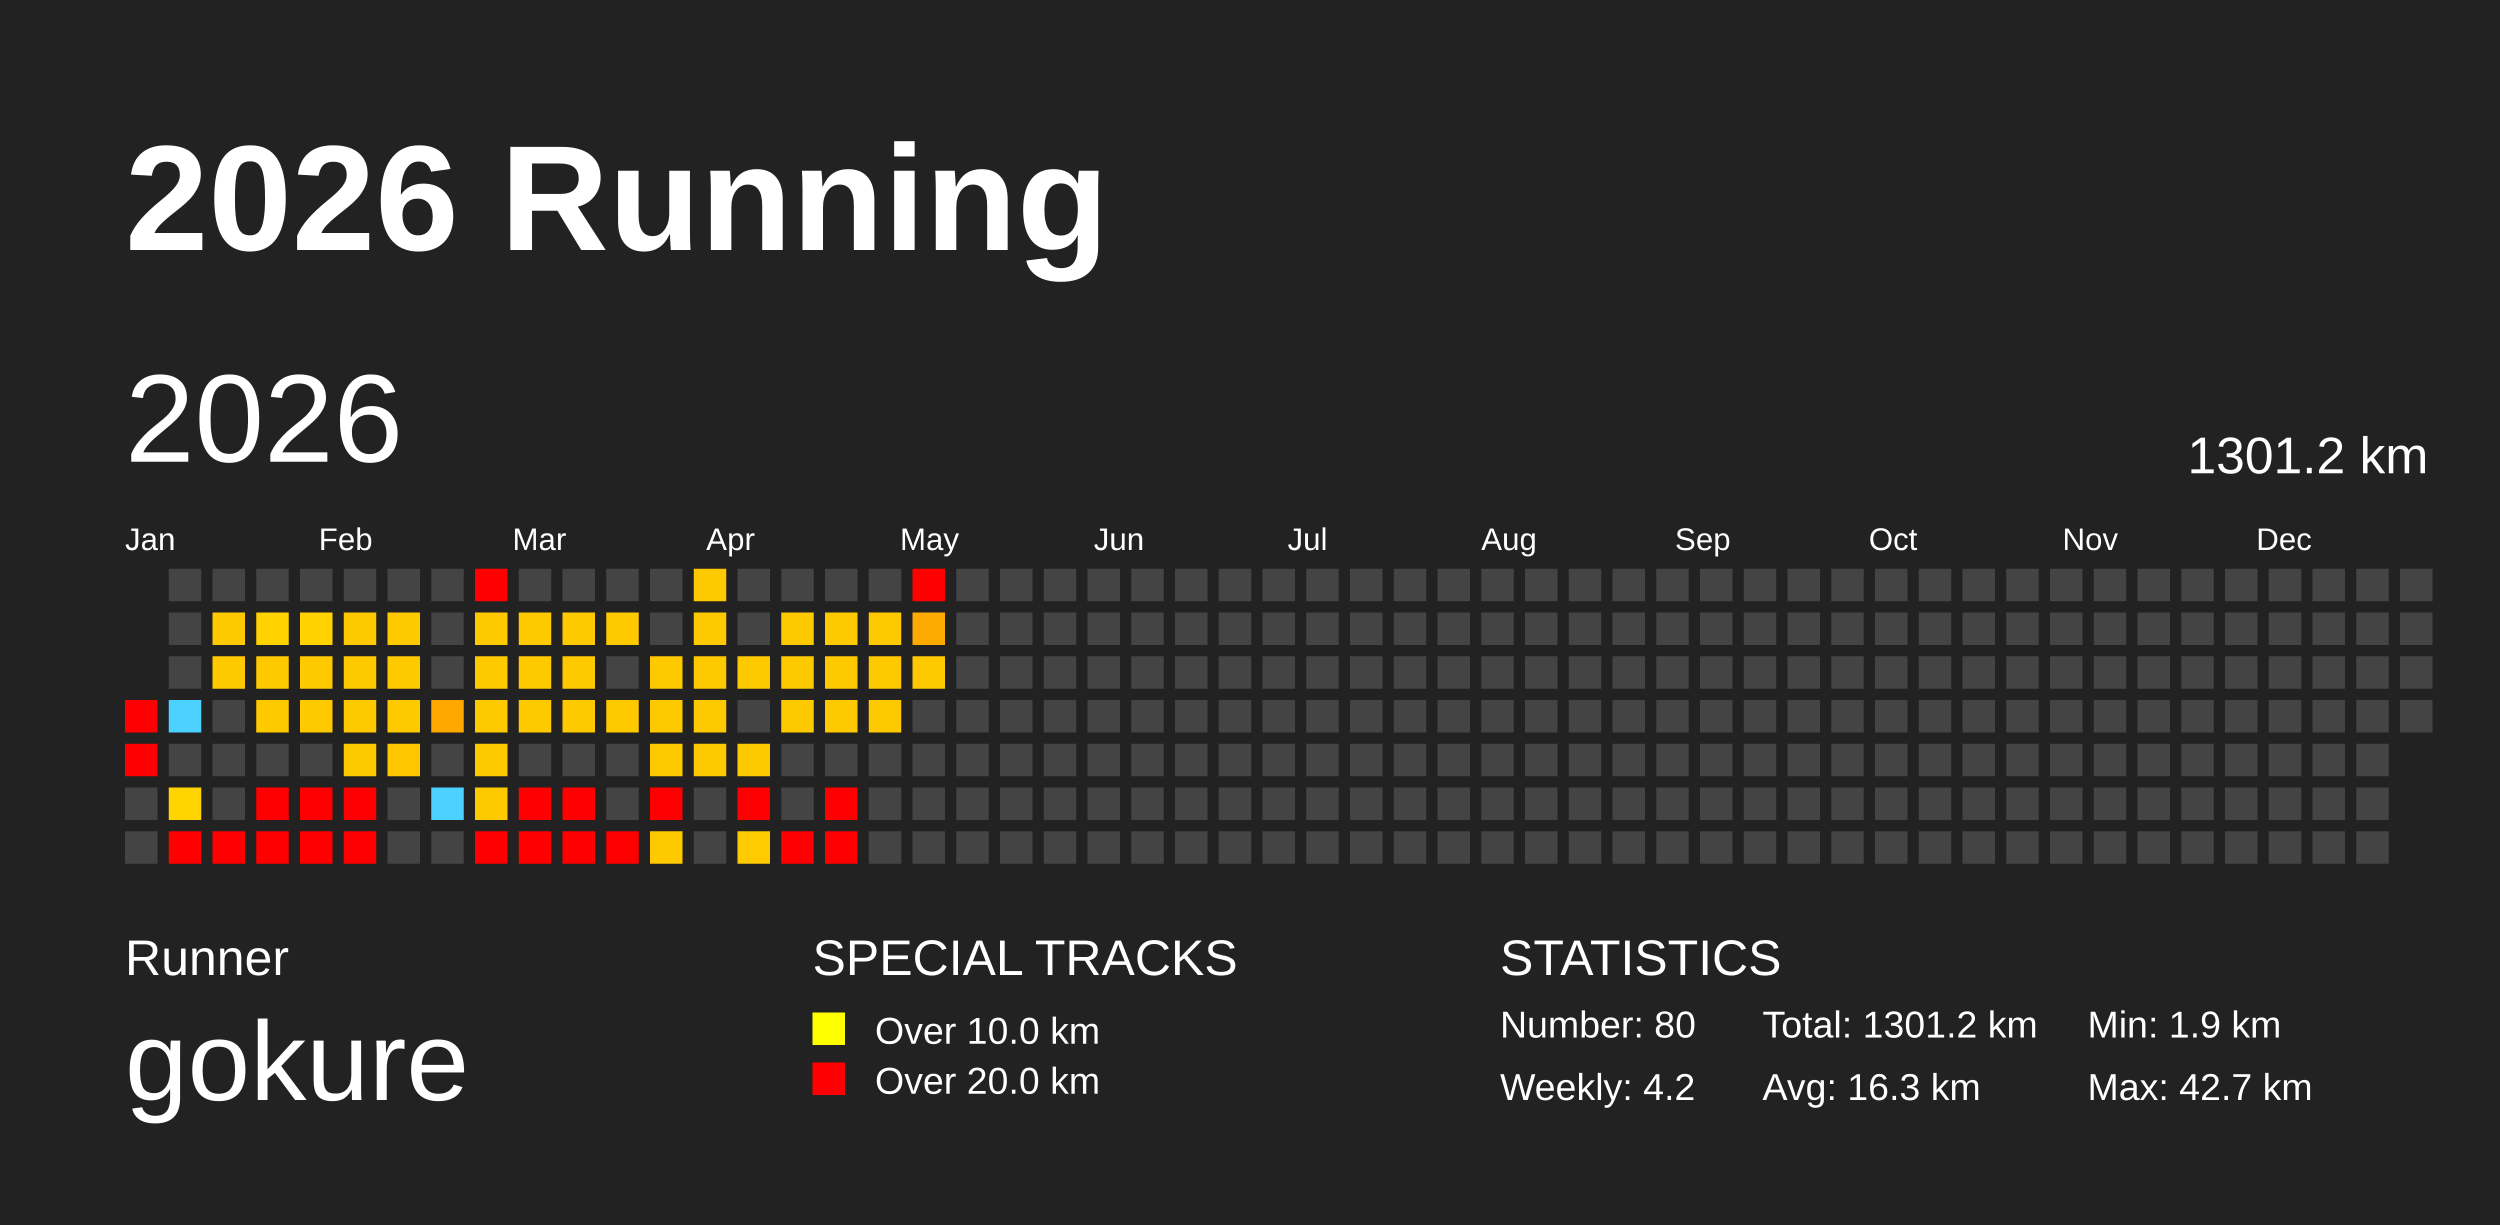
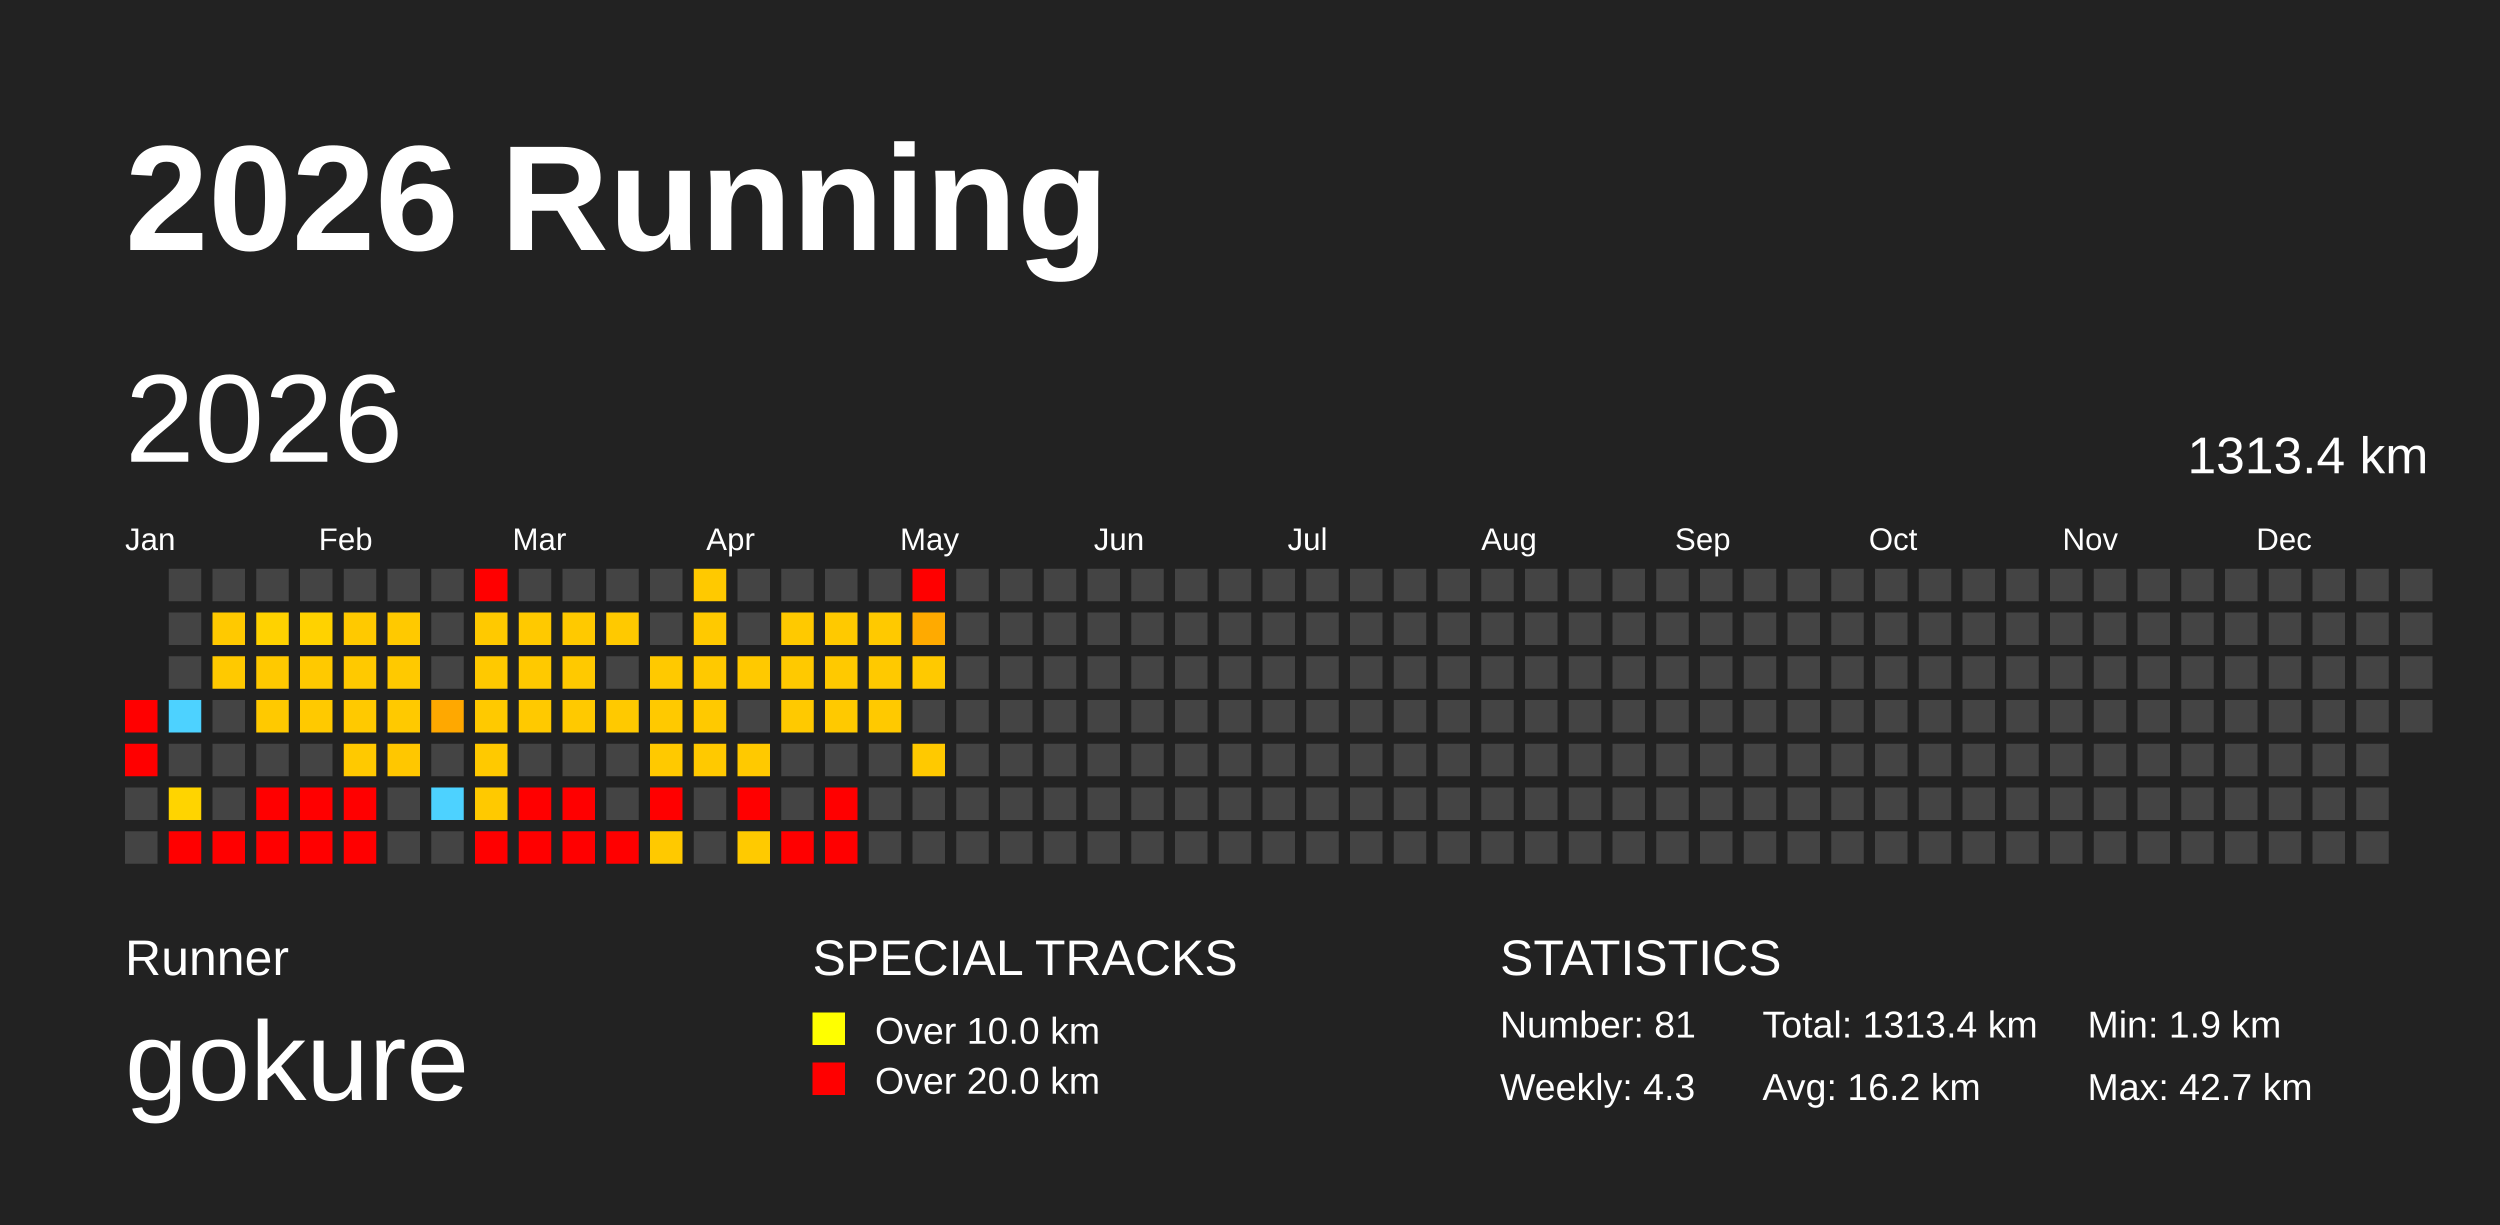
<svg xmlns="http://www.w3.org/2000/svg" baseProfile="full" height="98mm" version="1.1" viewBox="0,0,200,98" width="200mm">
  <defs />
  <rect fill="#222222" height="98" width="200" x="0" y="0" />
  <text fill="#FFFFFF" style="font-size:12px; font-family:Arial; font-weight:bold;" x="10" y="20">2026 Running</text>
  <text fill="#FFFFFF" style="font-size:4px; font-family:Arial" x="10" y="78">Runner</text>
  <text fill="#FFFFFF" style="font-size:9px; font-family:Arial" x="10" y="88">gokure</text>
  <text fill="#FFFFFF" style="font-size:4px; font-family:Arial" x="65" y="78">SPECIAL TRACKS</text>
  <rect fill="yellow" height="2.6" width="2.6" x="65" y="81" />
  <text fill="#FFFFFF" style="font-size:3px; font-family:Arial" x="70" y="83.5">Over 10.0 km</text>
  <rect fill="red" height="2.6" width="2.6" x="65" y="85" />
  <text fill="#FFFFFF" style="font-size:3px; font-family:Arial" x="70" y="87.5">Over 20.0 km</text>
  <text fill="#FFFFFF" style="font-size:4px; font-family:Arial" x="120" y="78">STATISTICS</text>
-   <text fill="#FFFFFF" style="font-size:3px; font-family:Arial" x="120" y="83">Number: 80</text>
-   <text fill="#FFFFFF" style="font-size:3px; font-family:Arial" x="120" y="88">Weekly: 4.2</text>
-   <text fill="#FFFFFF" style="font-size:3px; font-family:Arial" x="141" y="83">Total: 1301.2 km</text>
-   <text fill="#FFFFFF" style="font-size:3px; font-family:Arial" x="141" y="88">Avg: 16.3 km</text>
+   <text fill="#FFFFFF" style="font-size:3px; font-family:Arial" x="120" y="83">Number: 81</text>
+   <text fill="#FFFFFF" style="font-size:3px; font-family:Arial" x="120" y="88">Weekly: 4.3</text>
+   <text fill="#FFFFFF" style="font-size:3px; font-family:Arial" x="141" y="83">Total: 1313.4 km</text>
+   <text fill="#FFFFFF" style="font-size:3px; font-family:Arial" x="141" y="88">Avg: 16.2 km</text>
  <text fill="#FFFFFF" style="font-size:3px; font-family:Arial" x="167" y="83">Min: 1.9 km</text>
  <text fill="#FFFFFF" style="font-size:3px; font-family:Arial" x="167" y="88">Max: 42.7 km</text>
  <text dominant-baseline="hanging" fill="#FFFFFF" style="font-size:10.0px; font-family:Arial;" x="10" y="30">2026</text>
-   <text dominant-baseline="hanging" fill="#FFFFFF" style="font-size:4.125px; font-family:Arial;" x="175" y="35">1301.2 km</text>
+   <text dominant-baseline="hanging" fill="#FFFFFF" style="font-size:4.125px; font-family:Arial;" x="175" y="35">1313.4 km</text>
  <text fill="#FFFFFF" style="font-size:2.5px; font-family:Arial" x="10.0" y="44">Jan</text>
  <text fill="#FFFFFF" style="font-size:2.5px; font-family:Arial" x="25.5" y="44">Feb</text>
  <text fill="#FFFFFF" style="font-size:2.5px; font-family:Arial" x="41.0" y="44">Mar</text>
  <text fill="#FFFFFF" style="font-size:2.5px; font-family:Arial" x="56.5" y="44">Apr</text>
  <text fill="#FFFFFF" style="font-size:2.5px; font-family:Arial" x="72.0" y="44">May</text>
  <text fill="#FFFFFF" style="font-size:2.5px; font-family:Arial" x="87.5" y="44">Jun</text>
  <text fill="#FFFFFF" style="font-size:2.5px; font-family:Arial" x="103.0" y="44">Jul</text>
  <text fill="#FFFFFF" style="font-size:2.5px; font-family:Arial" x="118.5" y="44">Aug</text>
  <text fill="#FFFFFF" style="font-size:2.5px; font-family:Arial" x="134.0" y="44">Sep</text>
  <text fill="#FFFFFF" style="font-size:2.5px; font-family:Arial" x="149.5" y="44">Oct</text>
  <text fill="#FFFFFF" style="font-size:2.5px; font-family:Arial" x="165.0" y="44">Nov</text>
  <text fill="#FFFFFF" style="font-size:2.5px; font-family:Arial" x="180.5" y="44">Dec</text>
  <rect fill="red" height="2.6" width="2.6" x="10.0" y="56.0" />
  <rect fill="red" height="2.6" width="2.6" x="10.0" y="59.5" />
  <rect fill="#444444" height="2.6" width="2.6" x="10.0" y="63.0" />
  <rect fill="#444444" height="2.6" width="2.6" x="10.0" y="66.5" />
  <rect fill="#444444" height="2.6" width="2.6" x="13.5" y="45.5" />
  <rect fill="#444444" height="2.6" width="2.6" x="13.5" y="49.0" />
  <rect fill="#444444" height="2.6" width="2.6" x="13.5" y="52.5" />
  <rect fill="#4dd2ff" height="2.6" width="2.6" x="13.5" y="56.0" />
  <rect fill="#444444" height="2.6" width="2.6" x="13.5" y="59.5" />
  <rect fill="#ffd400" height="2.6" width="2.6" x="13.5" y="63.0" />
  <rect fill="red" height="2.6" width="2.6" x="13.5" y="66.5" />
  <rect fill="#444444" height="2.6" width="2.6" x="17.0" y="45.5" />
  <rect fill="#ffc900" height="2.6" width="2.6" x="17.0" y="49.0" />
  <rect fill="#ffc900" height="2.6" width="2.6" x="17.0" y="52.5" />
  <rect fill="#444444" height="2.6" width="2.6" x="17.0" y="56.0" />
  <rect fill="#444444" height="2.6" width="2.6" x="17.0" y="59.5" />
  <rect fill="#444444" height="2.6" width="2.6" x="17.0" y="63.0" />
  <rect fill="red" height="2.6" width="2.6" x="17.0" y="66.5" />
  <rect fill="#444444" height="2.6" width="2.6" x="20.5" y="45.5" />
  <rect fill="#ffd200" height="2.6" width="2.6" x="20.5" y="49.0" />
  <rect fill="#ffc900" height="2.6" width="2.6" x="20.5" y="52.5" />
  <rect fill="#ffc900" height="2.6" width="2.6" x="20.5" y="56.0" />
  <rect fill="#444444" height="2.6" width="2.6" x="20.5" y="59.5" />
  <rect fill="red" height="2.6" width="2.6" x="20.5" y="63.0" />
  <rect fill="red" height="2.6" width="2.6" x="20.5" y="66.5" />
  <rect fill="#444444" height="2.6" width="2.6" x="24.0" y="45.5" />
  <rect fill="#ffd200" height="2.6" width="2.6" x="24.0" y="49.0" />
  <rect fill="#ffc900" height="2.6" width="2.6" x="24.0" y="52.5" />
  <rect fill="#ffc900" height="2.6" width="2.6" x="24.0" y="56.0" />
  <rect fill="#444444" height="2.6" width="2.6" x="24.0" y="59.5" />
  <rect fill="red" height="2.6" width="2.6" x="24.0" y="63.0" />
  <rect fill="red" height="2.6" width="2.6" x="24.0" y="66.5" />
  <rect fill="#444444" height="2.6" width="2.6" x="27.5" y="45.5" />
  <rect fill="#ffc900" height="2.6" width="2.6" x="27.5" y="49.0" />
  <rect fill="#ffc900" height="2.6" width="2.6" x="27.5" y="52.5" />
  <rect fill="#ffc900" height="2.6" width="2.6" x="27.5" y="56.0" />
  <rect fill="#ffc900" height="2.6" width="2.6" x="27.5" y="59.5" />
  <rect fill="red" height="2.6" width="2.6" x="27.5" y="63.0" />
  <rect fill="red" height="2.6" width="2.6" x="27.5" y="66.5" />
  <rect fill="#444444" height="2.6" width="2.6" x="31.0" y="45.5" />
  <rect fill="#ffc900" height="2.6" width="2.6" x="31.0" y="49.0" />
  <rect fill="#ffc900" height="2.6" width="2.6" x="31.0" y="52.5" />
  <rect fill="#ffc900" height="2.6" width="2.6" x="31.0" y="56.0" />
  <rect fill="#ffc700" height="2.6" width="2.6" x="31.0" y="59.5" />
  <rect fill="#444444" height="2.6" width="2.6" x="31.0" y="63.0" />
  <rect fill="#444444" height="2.6" width="2.6" x="31.0" y="66.5" />
  <rect fill="#444444" height="2.6" width="2.6" x="34.5" y="45.5" />
  <rect fill="#444444" height="2.6" width="2.6" x="34.5" y="49.0" />
  <rect fill="#444444" height="2.6" width="2.6" x="34.5" y="52.5" />
  <rect fill="#ffa800" height="2.6" width="2.6" x="34.5" y="56.0" />
  <rect fill="#444444" height="2.6" width="2.6" x="34.5" y="59.5" />
  <rect fill="#4dd2ff" height="2.6" width="2.6" x="34.5" y="63.0" />
  <rect fill="#444444" height="2.6" width="2.6" x="34.5" y="66.5" />
  <rect fill="red" height="2.6" width="2.6" x="38.0" y="45.5" />
  <rect fill="#ffc900" height="2.6" width="2.6" x="38.0" y="49.0" />
  <rect fill="#ffc900" height="2.6" width="2.6" x="38.0" y="52.5" />
  <rect fill="#ffc900" height="2.6" width="2.6" x="38.0" y="56.0" />
  <rect fill="#ffc900" height="2.6" width="2.6" x="38.0" y="59.5" />
  <rect fill="#ffc900" height="2.6" width="2.6" x="38.0" y="63.0" />
  <rect fill="red" height="2.6" width="2.6" x="38.0" y="66.5" />
  <rect fill="#444444" height="2.6" width="2.6" x="41.5" y="45.5" />
  <rect fill="#ffc900" height="2.6" width="2.6" x="41.5" y="49.0" />
  <rect fill="#ffc900" height="2.6" width="2.6" x="41.5" y="52.5" />
  <rect fill="#ffc900" height="2.6" width="2.6" x="41.5" y="56.0" />
  <rect fill="#444444" height="2.6" width="2.6" x="41.5" y="59.5" />
  <rect fill="red" height="2.6" width="2.6" x="41.5" y="63.0" />
  <rect fill="red" height="2.6" width="2.6" x="41.5" y="66.5" />
  <rect fill="#444444" height="2.6" width="2.6" x="45.0" y="45.5" />
  <rect fill="#ffc900" height="2.6" width="2.6" x="45.0" y="49.0" />
  <rect fill="#ffc900" height="2.6" width="2.6" x="45.0" y="52.5" />
  <rect fill="#ffc900" height="2.6" width="2.6" x="45.0" y="56.0" />
  <rect fill="#444444" height="2.6" width="2.6" x="45.0" y="59.5" />
  <rect fill="red" height="2.6" width="2.6" x="45.0" y="63.0" />
  <rect fill="red" height="2.6" width="2.6" x="45.0" y="66.5" />
  <rect fill="#444444" height="2.6" width="2.6" x="48.5" y="45.5" />
  <rect fill="#ffc900" height="2.6" width="2.6" x="48.5" y="49.0" />
  <rect fill="#444444" height="2.6" width="2.6" x="48.5" y="52.5" />
  <rect fill="#ffc900" height="2.6" width="2.6" x="48.5" y="56.0" />
  <rect fill="#444444" height="2.6" width="2.6" x="48.5" y="59.5" />
  <rect fill="#444444" height="2.6" width="2.6" x="48.5" y="63.0" />
  <rect fill="red" height="2.6" width="2.6" x="48.5" y="66.5" />
  <rect fill="#444444" height="2.6" width="2.6" x="52.0" y="45.5" />
  <rect fill="#444444" height="2.6" width="2.6" x="52.0" y="49.0" />
  <rect fill="#ffc900" height="2.6" width="2.6" x="52.0" y="52.5" />
  <rect fill="#ffc900" height="2.6" width="2.6" x="52.0" y="56.0" />
  <rect fill="#ffc900" height="2.6" width="2.6" x="52.0" y="59.5" />
  <rect fill="red" height="2.6" width="2.6" x="52.0" y="63.0" />
  <rect fill="#ffc900" height="2.6" width="2.6" x="52.0" y="66.5" />
  <rect fill="#ffc900" height="2.6" width="2.6" x="55.5" y="45.5" />
  <rect fill="#ffc900" height="2.6" width="2.6" x="55.5" y="49.0" />
  <rect fill="#ffc900" height="2.6" width="2.6" x="55.5" y="52.5" />
  <rect fill="#ffc900" height="2.6" width="2.6" x="55.5" y="56.0" />
  <rect fill="#ffc900" height="2.6" width="2.6" x="55.5" y="59.5" />
  <rect fill="#444444" height="2.6" width="2.6" x="55.5" y="63.0" />
  <rect fill="#444444" height="2.6" width="2.6" x="55.5" y="66.5" />
  <rect fill="#444444" height="2.6" width="2.6" x="59.0" y="45.5" />
  <rect fill="#444444" height="2.6" width="2.6" x="59.0" y="49.0" />
  <rect fill="#ffc900" height="2.6" width="2.6" x="59.0" y="52.5" />
  <rect fill="#444444" height="2.6" width="2.6" x="59.0" y="56.0" />
  <rect fill="#ffc900" height="2.6" width="2.6" x="59.0" y="59.5" />
  <rect fill="red" height="2.6" width="2.6" x="59.0" y="63.0" />
  <rect fill="#ffca00" height="2.6" width="2.6" x="59.0" y="66.5" />
  <rect fill="#444444" height="2.6" width="2.6" x="62.5" y="45.5" />
  <rect fill="#ffc900" height="2.6" width="2.6" x="62.5" y="49.0" />
  <rect fill="#ffc900" height="2.6" width="2.6" x="62.5" y="52.5" />
  <rect fill="#ffc900" height="2.6" width="2.6" x="62.5" y="56.0" />
  <rect fill="#444444" height="2.6" width="2.6" x="62.5" y="59.5" />
  <rect fill="#444444" height="2.6" width="2.6" x="62.5" y="63.0" />
  <rect fill="red" height="2.6" width="2.6" x="62.5" y="66.5" />
  <rect fill="#444444" height="2.6" width="2.6" x="66.0" y="45.5" />
  <rect fill="#ffc900" height="2.6" width="2.6" x="66.0" y="49.0" />
  <rect fill="#ffc900" height="2.6" width="2.6" x="66.0" y="52.5" />
  <rect fill="#ffc900" height="2.6" width="2.6" x="66.0" y="56.0" />
  <rect fill="#444444" height="2.6" width="2.6" x="66.0" y="59.5" />
  <rect fill="red" height="2.6" width="2.6" x="66.0" y="63.0" />
  <rect fill="red" height="2.6" width="2.6" x="66.0" y="66.5" />
  <rect fill="#444444" height="2.6" width="2.6" x="69.5" y="45.5" />
  <rect fill="#ffc900" height="2.6" width="2.6" x="69.5" y="49.0" />
  <rect fill="#ffc900" height="2.6" width="2.6" x="69.5" y="52.5" />
  <rect fill="#ffc900" height="2.6" width="2.6" x="69.5" y="56.0" />
  <rect fill="#444444" height="2.6" width="2.6" x="69.5" y="59.5" />
  <rect fill="#444444" height="2.6" width="2.6" x="69.5" y="63.0" />
  <rect fill="#444444" height="2.6" width="2.6" x="69.5" y="66.5" />
  <rect fill="red" height="2.6" width="2.6" x="73.0" y="45.5" />
  <rect fill="#ffaa00" height="2.6" width="2.6" x="73.0" y="49.0" />
  <rect fill="#ffc900" height="2.6" width="2.6" x="73.0" y="52.5" />
  <rect fill="#444444" height="2.6" width="2.6" x="73.0" y="56.0" />
-   <rect fill="#444444" height="2.6" width="2.6" x="73.0" y="59.5" />
+   <rect fill="#ffc900" height="2.6" width="2.6" x="73.0" y="59.5" />
  <rect fill="#444444" height="2.6" width="2.6" x="73.0" y="63.0" />
  <rect fill="#444444" height="2.6" width="2.6" x="73.0" y="66.5" />
  <rect fill="#444444" height="2.6" width="2.6" x="76.5" y="45.5" />
  <rect fill="#444444" height="2.6" width="2.6" x="76.5" y="49.0" />
  <rect fill="#444444" height="2.6" width="2.6" x="76.5" y="52.5" />
  <rect fill="#444444" height="2.6" width="2.6" x="76.5" y="56.0" />
  <rect fill="#444444" height="2.6" width="2.6" x="76.5" y="59.5" />
  <rect fill="#444444" height="2.6" width="2.6" x="76.5" y="63.0" />
  <rect fill="#444444" height="2.6" width="2.6" x="76.5" y="66.5" />
  <rect fill="#444444" height="2.6" width="2.6" x="80.0" y="45.5" />
  <rect fill="#444444" height="2.6" width="2.6" x="80.0" y="49.0" />
  <rect fill="#444444" height="2.6" width="2.6" x="80.0" y="52.5" />
  <rect fill="#444444" height="2.6" width="2.6" x="80.0" y="56.0" />
  <rect fill="#444444" height="2.6" width="2.6" x="80.0" y="59.5" />
  <rect fill="#444444" height="2.6" width="2.6" x="80.0" y="63.0" />
  <rect fill="#444444" height="2.6" width="2.6" x="80.0" y="66.5" />
  <rect fill="#444444" height="2.6" width="2.6" x="83.5" y="45.5" />
  <rect fill="#444444" height="2.6" width="2.6" x="83.5" y="49.0" />
  <rect fill="#444444" height="2.6" width="2.6" x="83.5" y="52.5" />
  <rect fill="#444444" height="2.6" width="2.6" x="83.5" y="56.0" />
  <rect fill="#444444" height="2.6" width="2.6" x="83.5" y="59.5" />
  <rect fill="#444444" height="2.6" width="2.6" x="83.5" y="63.0" />
  <rect fill="#444444" height="2.6" width="2.6" x="83.5" y="66.5" />
  <rect fill="#444444" height="2.6" width="2.6" x="87.0" y="45.5" />
  <rect fill="#444444" height="2.6" width="2.6" x="87.0" y="49.0" />
  <rect fill="#444444" height="2.6" width="2.6" x="87.0" y="52.5" />
  <rect fill="#444444" height="2.6" width="2.6" x="87.0" y="56.0" />
  <rect fill="#444444" height="2.6" width="2.6" x="87.0" y="59.5" />
  <rect fill="#444444" height="2.6" width="2.6" x="87.0" y="63.0" />
  <rect fill="#444444" height="2.6" width="2.6" x="87.0" y="66.5" />
  <rect fill="#444444" height="2.6" width="2.6" x="90.5" y="45.5" />
  <rect fill="#444444" height="2.6" width="2.6" x="90.5" y="49.0" />
  <rect fill="#444444" height="2.6" width="2.6" x="90.5" y="52.5" />
  <rect fill="#444444" height="2.6" width="2.6" x="90.5" y="56.0" />
  <rect fill="#444444" height="2.6" width="2.6" x="90.5" y="59.5" />
  <rect fill="#444444" height="2.6" width="2.6" x="90.5" y="63.0" />
  <rect fill="#444444" height="2.6" width="2.6" x="90.5" y="66.5" />
  <rect fill="#444444" height="2.6" width="2.6" x="94.0" y="45.5" />
  <rect fill="#444444" height="2.6" width="2.6" x="94.0" y="49.0" />
  <rect fill="#444444" height="2.6" width="2.6" x="94.0" y="52.5" />
  <rect fill="#444444" height="2.6" width="2.6" x="94.0" y="56.0" />
  <rect fill="#444444" height="2.6" width="2.6" x="94.0" y="59.5" />
  <rect fill="#444444" height="2.6" width="2.6" x="94.0" y="63.0" />
  <rect fill="#444444" height="2.6" width="2.6" x="94.0" y="66.5" />
  <rect fill="#444444" height="2.6" width="2.6" x="97.5" y="45.5" />
  <rect fill="#444444" height="2.6" width="2.6" x="97.5" y="49.0" />
  <rect fill="#444444" height="2.6" width="2.6" x="97.5" y="52.5" />
  <rect fill="#444444" height="2.6" width="2.6" x="97.5" y="56.0" />
  <rect fill="#444444" height="2.6" width="2.6" x="97.5" y="59.5" />
  <rect fill="#444444" height="2.6" width="2.6" x="97.5" y="63.0" />
  <rect fill="#444444" height="2.6" width="2.6" x="97.5" y="66.5" />
  <rect fill="#444444" height="2.6" width="2.6" x="101.0" y="45.5" />
  <rect fill="#444444" height="2.6" width="2.6" x="101.0" y="49.0" />
  <rect fill="#444444" height="2.6" width="2.6" x="101.0" y="52.5" />
  <rect fill="#444444" height="2.6" width="2.6" x="101.0" y="56.0" />
  <rect fill="#444444" height="2.6" width="2.6" x="101.0" y="59.5" />
  <rect fill="#444444" height="2.6" width="2.6" x="101.0" y="63.0" />
  <rect fill="#444444" height="2.6" width="2.6" x="101.0" y="66.5" />
  <rect fill="#444444" height="2.6" width="2.6" x="104.5" y="45.5" />
  <rect fill="#444444" height="2.6" width="2.6" x="104.5" y="49.0" />
  <rect fill="#444444" height="2.6" width="2.6" x="104.5" y="52.5" />
  <rect fill="#444444" height="2.6" width="2.6" x="104.5" y="56.0" />
  <rect fill="#444444" height="2.6" width="2.6" x="104.5" y="59.5" />
  <rect fill="#444444" height="2.6" width="2.6" x="104.5" y="63.0" />
  <rect fill="#444444" height="2.6" width="2.6" x="104.5" y="66.5" />
  <rect fill="#444444" height="2.6" width="2.6" x="108.0" y="45.5" />
  <rect fill="#444444" height="2.6" width="2.6" x="108.0" y="49.0" />
  <rect fill="#444444" height="2.6" width="2.6" x="108.0" y="52.5" />
  <rect fill="#444444" height="2.6" width="2.6" x="108.0" y="56.0" />
  <rect fill="#444444" height="2.6" width="2.6" x="108.0" y="59.5" />
  <rect fill="#444444" height="2.6" width="2.6" x="108.0" y="63.0" />
  <rect fill="#444444" height="2.6" width="2.6" x="108.0" y="66.5" />
  <rect fill="#444444" height="2.6" width="2.6" x="111.5" y="45.5" />
  <rect fill="#444444" height="2.6" width="2.6" x="111.5" y="49.0" />
  <rect fill="#444444" height="2.6" width="2.6" x="111.5" y="52.5" />
  <rect fill="#444444" height="2.6" width="2.6" x="111.5" y="56.0" />
  <rect fill="#444444" height="2.6" width="2.6" x="111.5" y="59.5" />
  <rect fill="#444444" height="2.6" width="2.6" x="111.5" y="63.0" />
  <rect fill="#444444" height="2.6" width="2.6" x="111.5" y="66.5" />
  <rect fill="#444444" height="2.6" width="2.6" x="115.0" y="45.5" />
  <rect fill="#444444" height="2.6" width="2.6" x="115.0" y="49.0" />
  <rect fill="#444444" height="2.6" width="2.6" x="115.0" y="52.5" />
  <rect fill="#444444" height="2.6" width="2.6" x="115.0" y="56.0" />
  <rect fill="#444444" height="2.6" width="2.6" x="115.0" y="59.5" />
  <rect fill="#444444" height="2.6" width="2.6" x="115.0" y="63.0" />
  <rect fill="#444444" height="2.6" width="2.6" x="115.0" y="66.5" />
  <rect fill="#444444" height="2.6" width="2.6" x="118.5" y="45.5" />
  <rect fill="#444444" height="2.6" width="2.6" x="118.5" y="49.0" />
  <rect fill="#444444" height="2.6" width="2.6" x="118.5" y="52.5" />
  <rect fill="#444444" height="2.6" width="2.6" x="118.5" y="56.0" />
  <rect fill="#444444" height="2.6" width="2.6" x="118.5" y="59.5" />
  <rect fill="#444444" height="2.6" width="2.6" x="118.5" y="63.0" />
  <rect fill="#444444" height="2.6" width="2.6" x="118.5" y="66.5" />
  <rect fill="#444444" height="2.6" width="2.6" x="122.0" y="45.5" />
  <rect fill="#444444" height="2.6" width="2.6" x="122.0" y="49.0" />
  <rect fill="#444444" height="2.6" width="2.6" x="122.0" y="52.5" />
  <rect fill="#444444" height="2.6" width="2.6" x="122.0" y="56.0" />
  <rect fill="#444444" height="2.6" width="2.6" x="122.0" y="59.5" />
  <rect fill="#444444" height="2.6" width="2.6" x="122.0" y="63.0" />
  <rect fill="#444444" height="2.6" width="2.6" x="122.0" y="66.5" />
  <rect fill="#444444" height="2.6" width="2.6" x="125.5" y="45.5" />
  <rect fill="#444444" height="2.6" width="2.6" x="125.5" y="49.0" />
  <rect fill="#444444" height="2.6" width="2.6" x="125.5" y="52.5" />
  <rect fill="#444444" height="2.6" width="2.6" x="125.5" y="56.0" />
  <rect fill="#444444" height="2.6" width="2.6" x="125.5" y="59.5" />
  <rect fill="#444444" height="2.6" width="2.6" x="125.5" y="63.0" />
  <rect fill="#444444" height="2.6" width="2.6" x="125.5" y="66.5" />
  <rect fill="#444444" height="2.6" width="2.6" x="129.0" y="45.5" />
  <rect fill="#444444" height="2.6" width="2.6" x="129.0" y="49.0" />
  <rect fill="#444444" height="2.6" width="2.6" x="129.0" y="52.5" />
  <rect fill="#444444" height="2.6" width="2.6" x="129.0" y="56.0" />
  <rect fill="#444444" height="2.6" width="2.6" x="129.0" y="59.5" />
  <rect fill="#444444" height="2.6" width="2.6" x="129.0" y="63.0" />
  <rect fill="#444444" height="2.6" width="2.6" x="129.0" y="66.5" />
  <rect fill="#444444" height="2.6" width="2.6" x="132.5" y="45.5" />
  <rect fill="#444444" height="2.6" width="2.6" x="132.5" y="49.0" />
  <rect fill="#444444" height="2.6" width="2.6" x="132.5" y="52.5" />
  <rect fill="#444444" height="2.6" width="2.6" x="132.5" y="56.0" />
  <rect fill="#444444" height="2.6" width="2.6" x="132.5" y="59.5" />
  <rect fill="#444444" height="2.6" width="2.6" x="132.5" y="63.0" />
  <rect fill="#444444" height="2.6" width="2.6" x="132.5" y="66.5" />
  <rect fill="#444444" height="2.6" width="2.6" x="136.0" y="45.5" />
  <rect fill="#444444" height="2.6" width="2.6" x="136.0" y="49.0" />
  <rect fill="#444444" height="2.6" width="2.6" x="136.0" y="52.5" />
  <rect fill="#444444" height="2.6" width="2.6" x="136.0" y="56.0" />
  <rect fill="#444444" height="2.6" width="2.6" x="136.0" y="59.5" />
  <rect fill="#444444" height="2.6" width="2.6" x="136.0" y="63.0" />
  <rect fill="#444444" height="2.6" width="2.6" x="136.0" y="66.5" />
  <rect fill="#444444" height="2.6" width="2.6" x="139.5" y="45.5" />
  <rect fill="#444444" height="2.6" width="2.6" x="139.5" y="49.0" />
  <rect fill="#444444" height="2.6" width="2.6" x="139.5" y="52.5" />
  <rect fill="#444444" height="2.6" width="2.6" x="139.5" y="56.0" />
  <rect fill="#444444" height="2.6" width="2.6" x="139.5" y="59.5" />
  <rect fill="#444444" height="2.6" width="2.6" x="139.5" y="63.0" />
  <rect fill="#444444" height="2.6" width="2.6" x="139.5" y="66.5" />
  <rect fill="#444444" height="2.6" width="2.6" x="143.0" y="45.5" />
  <rect fill="#444444" height="2.6" width="2.6" x="143.0" y="49.0" />
  <rect fill="#444444" height="2.6" width="2.6" x="143.0" y="52.5" />
  <rect fill="#444444" height="2.6" width="2.6" x="143.0" y="56.0" />
  <rect fill="#444444" height="2.6" width="2.6" x="143.0" y="59.5" />
  <rect fill="#444444" height="2.6" width="2.6" x="143.0" y="63.0" />
  <rect fill="#444444" height="2.6" width="2.6" x="143.0" y="66.5" />
  <rect fill="#444444" height="2.6" width="2.6" x="146.5" y="45.5" />
  <rect fill="#444444" height="2.6" width="2.6" x="146.5" y="49.0" />
  <rect fill="#444444" height="2.6" width="2.6" x="146.5" y="52.5" />
  <rect fill="#444444" height="2.6" width="2.6" x="146.5" y="56.0" />
  <rect fill="#444444" height="2.6" width="2.6" x="146.5" y="59.5" />
  <rect fill="#444444" height="2.6" width="2.6" x="146.5" y="63.0" />
  <rect fill="#444444" height="2.6" width="2.6" x="146.5" y="66.5" />
  <rect fill="#444444" height="2.6" width="2.6" x="150.0" y="45.5" />
  <rect fill="#444444" height="2.6" width="2.6" x="150.0" y="49.0" />
  <rect fill="#444444" height="2.6" width="2.6" x="150.0" y="52.5" />
  <rect fill="#444444" height="2.6" width="2.6" x="150.0" y="56.0" />
  <rect fill="#444444" height="2.6" width="2.6" x="150.0" y="59.5" />
  <rect fill="#444444" height="2.6" width="2.6" x="150.0" y="63.0" />
  <rect fill="#444444" height="2.6" width="2.6" x="150.0" y="66.5" />
  <rect fill="#444444" height="2.6" width="2.6" x="153.5" y="45.5" />
  <rect fill="#444444" height="2.6" width="2.6" x="153.5" y="49.0" />
  <rect fill="#444444" height="2.6" width="2.6" x="153.5" y="52.5" />
  <rect fill="#444444" height="2.6" width="2.6" x="153.5" y="56.0" />
  <rect fill="#444444" height="2.6" width="2.6" x="153.5" y="59.5" />
  <rect fill="#444444" height="2.6" width="2.6" x="153.5" y="63.0" />
  <rect fill="#444444" height="2.6" width="2.6" x="153.5" y="66.5" />
  <rect fill="#444444" height="2.6" width="2.6" x="157.0" y="45.5" />
  <rect fill="#444444" height="2.6" width="2.6" x="157.0" y="49.0" />
  <rect fill="#444444" height="2.6" width="2.6" x="157.0" y="52.5" />
  <rect fill="#444444" height="2.6" width="2.6" x="157.0" y="56.0" />
  <rect fill="#444444" height="2.6" width="2.6" x="157.0" y="59.5" />
  <rect fill="#444444" height="2.6" width="2.6" x="157.0" y="63.0" />
  <rect fill="#444444" height="2.6" width="2.6" x="157.0" y="66.5" />
  <rect fill="#444444" height="2.6" width="2.6" x="160.5" y="45.5" />
  <rect fill="#444444" height="2.6" width="2.6" x="160.5" y="49.0" />
  <rect fill="#444444" height="2.6" width="2.6" x="160.5" y="52.5" />
  <rect fill="#444444" height="2.6" width="2.6" x="160.5" y="56.0" />
  <rect fill="#444444" height="2.6" width="2.6" x="160.5" y="59.5" />
  <rect fill="#444444" height="2.6" width="2.6" x="160.5" y="63.0" />
  <rect fill="#444444" height="2.6" width="2.6" x="160.5" y="66.5" />
  <rect fill="#444444" height="2.6" width="2.6" x="164.0" y="45.5" />
  <rect fill="#444444" height="2.6" width="2.6" x="164.0" y="49.0" />
  <rect fill="#444444" height="2.6" width="2.6" x="164.0" y="52.5" />
  <rect fill="#444444" height="2.6" width="2.6" x="164.0" y="56.0" />
  <rect fill="#444444" height="2.6" width="2.6" x="164.0" y="59.5" />
  <rect fill="#444444" height="2.6" width="2.6" x="164.0" y="63.0" />
  <rect fill="#444444" height="2.6" width="2.6" x="164.0" y="66.5" />
  <rect fill="#444444" height="2.6" width="2.6" x="167.5" y="45.5" />
  <rect fill="#444444" height="2.6" width="2.6" x="167.5" y="49.0" />
  <rect fill="#444444" height="2.6" width="2.6" x="167.5" y="52.5" />
  <rect fill="#444444" height="2.6" width="2.6" x="167.5" y="56.0" />
  <rect fill="#444444" height="2.6" width="2.6" x="167.5" y="59.5" />
  <rect fill="#444444" height="2.6" width="2.6" x="167.5" y="63.0" />
  <rect fill="#444444" height="2.6" width="2.6" x="167.5" y="66.5" />
  <rect fill="#444444" height="2.6" width="2.6" x="171.0" y="45.5" />
  <rect fill="#444444" height="2.6" width="2.6" x="171.0" y="49.0" />
  <rect fill="#444444" height="2.6" width="2.6" x="171.0" y="52.5" />
  <rect fill="#444444" height="2.6" width="2.6" x="171.0" y="56.0" />
  <rect fill="#444444" height="2.6" width="2.6" x="171.0" y="59.5" />
  <rect fill="#444444" height="2.6" width="2.6" x="171.0" y="63.0" />
  <rect fill="#444444" height="2.6" width="2.6" x="171.0" y="66.5" />
  <rect fill="#444444" height="2.6" width="2.6" x="174.5" y="45.5" />
  <rect fill="#444444" height="2.6" width="2.6" x="174.5" y="49.0" />
  <rect fill="#444444" height="2.6" width="2.6" x="174.5" y="52.5" />
  <rect fill="#444444" height="2.6" width="2.6" x="174.5" y="56.0" />
  <rect fill="#444444" height="2.6" width="2.6" x="174.5" y="59.5" />
  <rect fill="#444444" height="2.6" width="2.6" x="174.5" y="63.0" />
  <rect fill="#444444" height="2.6" width="2.6" x="174.5" y="66.5" />
  <rect fill="#444444" height="2.6" width="2.6" x="178.0" y="45.5" />
  <rect fill="#444444" height="2.6" width="2.6" x="178.0" y="49.0" />
  <rect fill="#444444" height="2.6" width="2.6" x="178.0" y="52.5" />
  <rect fill="#444444" height="2.6" width="2.6" x="178.0" y="56.0" />
  <rect fill="#444444" height="2.6" width="2.6" x="178.0" y="59.5" />
  <rect fill="#444444" height="2.6" width="2.6" x="178.0" y="63.0" />
  <rect fill="#444444" height="2.6" width="2.6" x="178.0" y="66.5" />
  <rect fill="#444444" height="2.6" width="2.6" x="181.5" y="45.5" />
  <rect fill="#444444" height="2.6" width="2.6" x="181.5" y="49.0" />
  <rect fill="#444444" height="2.6" width="2.6" x="181.5" y="52.5" />
  <rect fill="#444444" height="2.6" width="2.6" x="181.5" y="56.0" />
  <rect fill="#444444" height="2.6" width="2.6" x="181.5" y="59.5" />
  <rect fill="#444444" height="2.6" width="2.6" x="181.5" y="63.0" />
  <rect fill="#444444" height="2.6" width="2.6" x="181.5" y="66.5" />
  <rect fill="#444444" height="2.6" width="2.6" x="185.0" y="45.5" />
  <rect fill="#444444" height="2.6" width="2.6" x="185.0" y="49.0" />
  <rect fill="#444444" height="2.6" width="2.6" x="185.0" y="52.5" />
  <rect fill="#444444" height="2.6" width="2.6" x="185.0" y="56.0" />
  <rect fill="#444444" height="2.6" width="2.6" x="185.0" y="59.5" />
  <rect fill="#444444" height="2.6" width="2.6" x="185.0" y="63.0" />
  <rect fill="#444444" height="2.6" width="2.6" x="185.0" y="66.5" />
  <rect fill="#444444" height="2.6" width="2.6" x="188.5" y="45.5" />
  <rect fill="#444444" height="2.6" width="2.6" x="188.5" y="49.0" />
  <rect fill="#444444" height="2.6" width="2.6" x="188.5" y="52.5" />
  <rect fill="#444444" height="2.6" width="2.6" x="188.5" y="56.0" />
  <rect fill="#444444" height="2.6" width="2.6" x="188.5" y="59.5" />
  <rect fill="#444444" height="2.6" width="2.6" x="188.5" y="63.0" />
  <rect fill="#444444" height="2.6" width="2.6" x="188.5" y="66.5" />
  <rect fill="#444444" height="2.6" width="2.6" x="192.0" y="45.5" />
  <rect fill="#444444" height="2.6" width="2.6" x="192.0" y="49.0" />
  <rect fill="#444444" height="2.6" width="2.6" x="192.0" y="52.5" />
  <rect fill="#444444" height="2.6" width="2.6" x="192.0" y="56.0" />
</svg>
